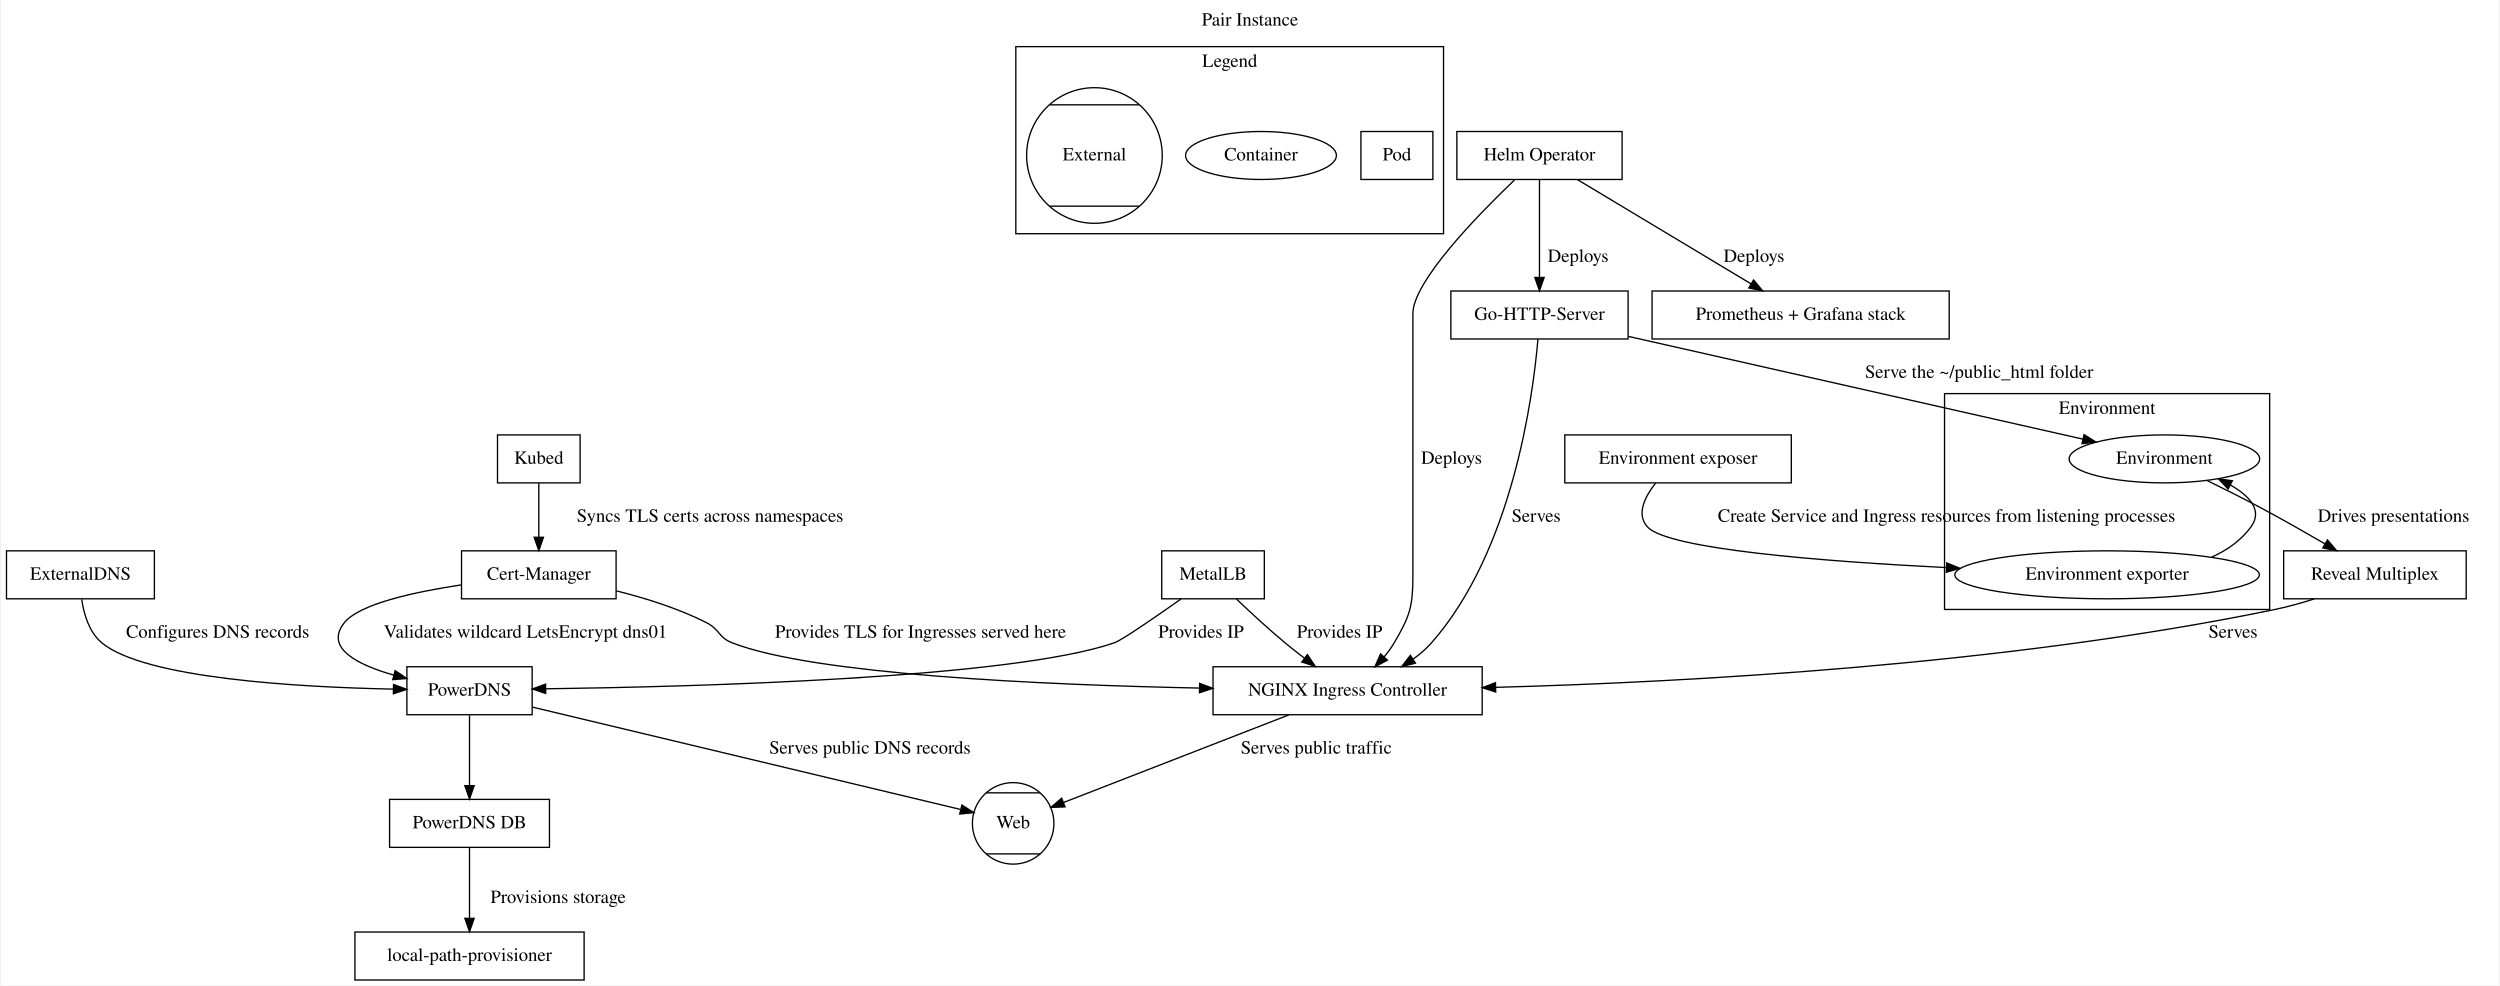
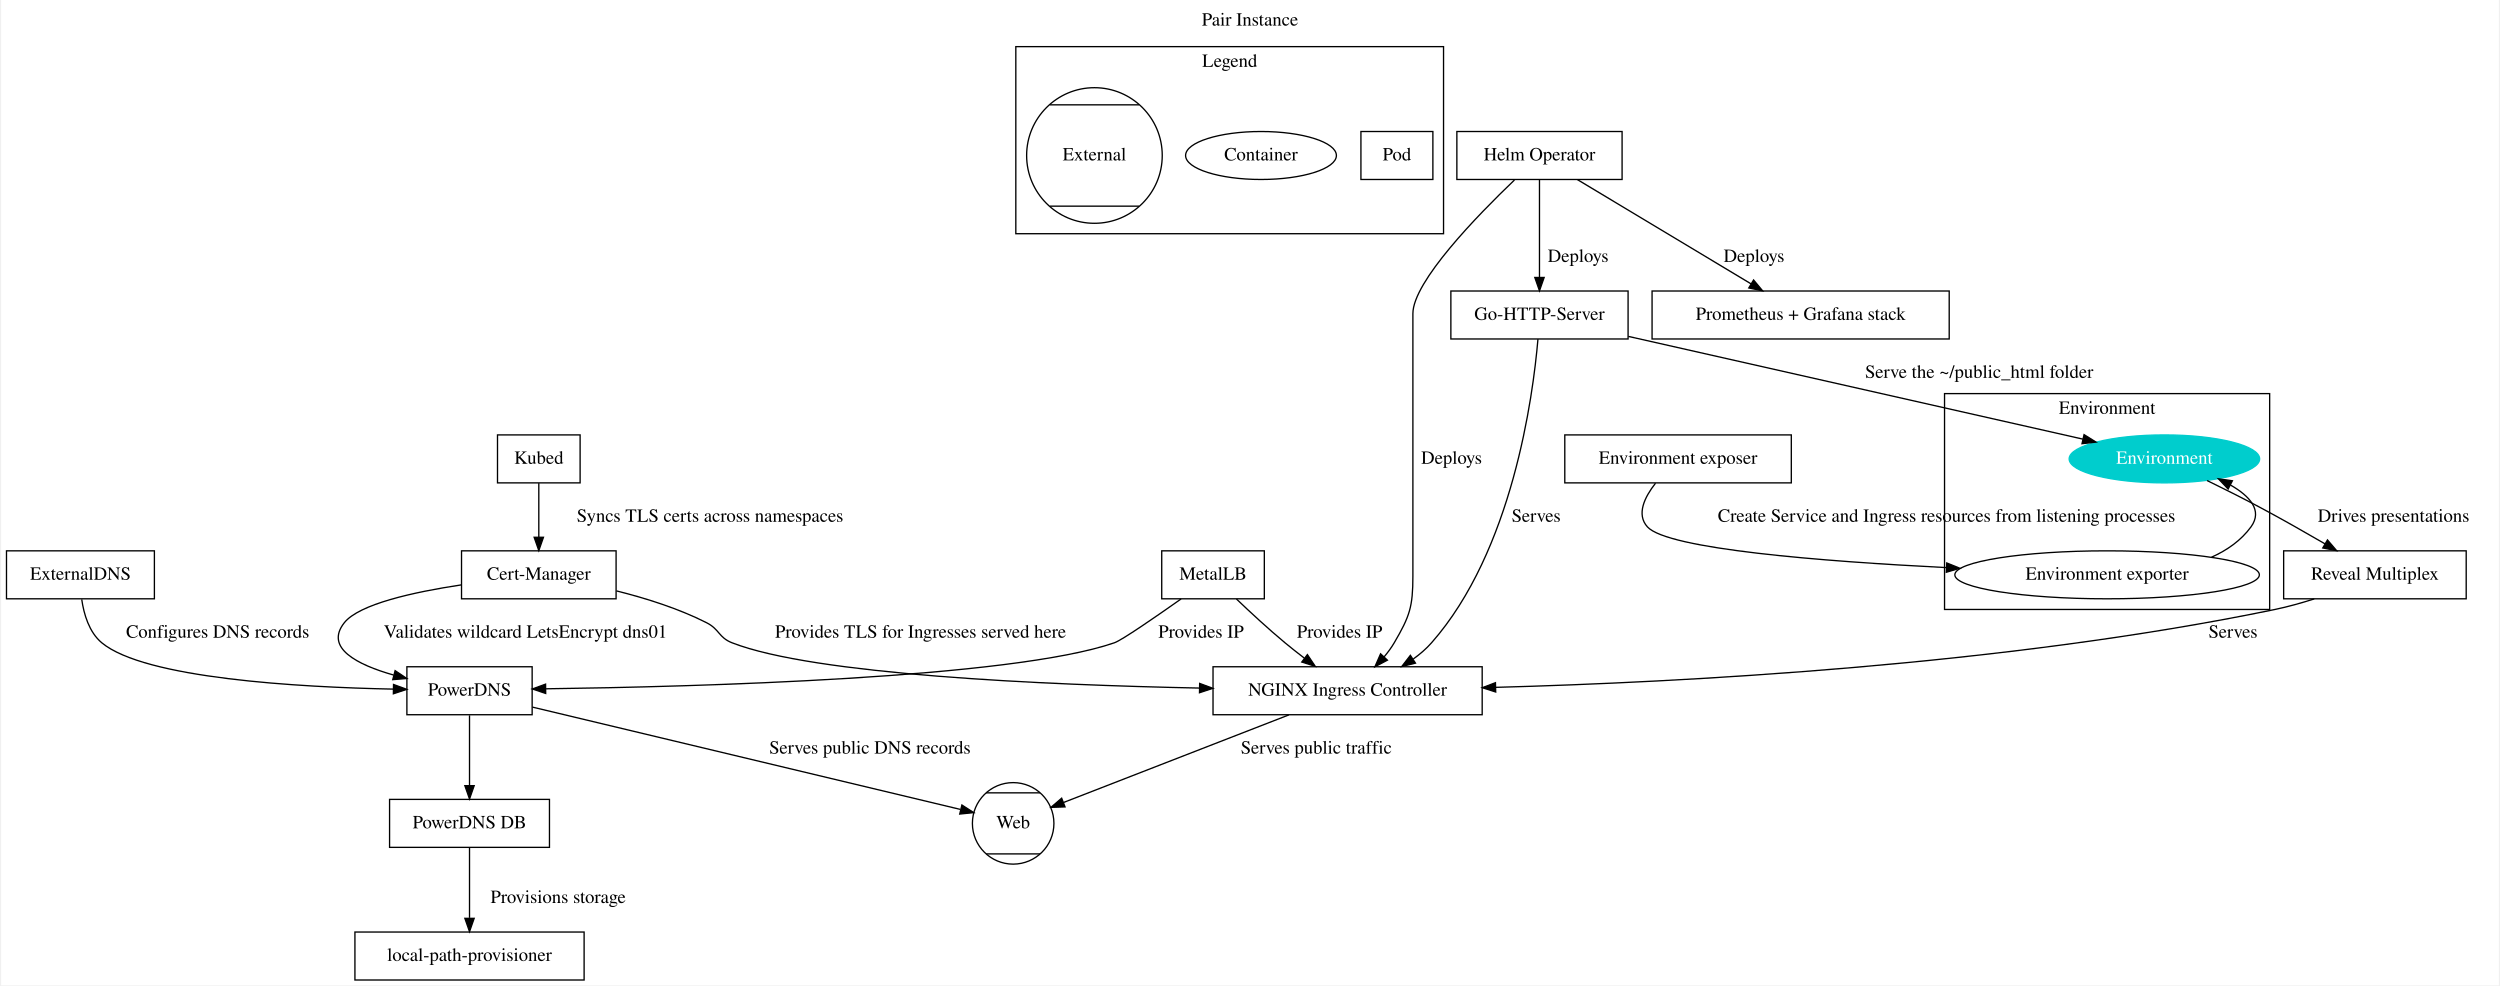
<svg xmlns="http://www.w3.org/2000/svg" width="1875pt" height="739pt" viewBox="0.00 0.00 1874.50 739.49">
  <g id="graph0" class="graph" transform="scale(1 1) rotate(0) translate(4 735.49)">
    <polygon fill="white" stroke="transparent" points="-4,4 -4,-735.49 1870.5,-735.49 1870.5,4 -4,4" />
    <text text-anchor="middle" x="933.25" y="-716.29" font-family="Times,serif" font-size="14.00">Pair Instance</text>
    <g id="clust1" class="cluster">
      <polygon fill="none" stroke="black" points="757.5,-560.09 757.5,-700.49 1078.5,-700.49 1078.5,-560.09 757.5,-560.09" />
      <text text-anchor="middle" x="918" y="-685.29" font-family="Times,serif" font-size="14.00">Legend</text>
    </g>
    <g id="clust2" class="cluster">
      <polygon fill="none" stroke="black" points="1454.5,-278.09 1454.5,-440.09 1698.5,-440.09 1698.5,-278.09 1454.5,-278.09" />
      <text text-anchor="middle" x="1576.5" y="-424.89" font-family="Times,serif" font-size="14.00">Environment</text>
    </g>
    <g id="node1" class="node">
      <polygon fill="none" stroke="black" points="1070.5,-636.79 1016.5,-636.79 1016.5,-600.79 1070.5,-600.79 1070.5,-636.79" />
      <text text-anchor="middle" x="1043.5" y="-615.09" font-family="Times,serif" font-size="14.00">Pod</text>
    </g>
    <g id="node2" class="node">
      <ellipse fill="none" stroke="black" cx="941.5" cy="-618.79" rx="56.59" ry="18" />
      <text text-anchor="middle" x="941.5" y="-615.09" font-family="Times,serif" font-size="14.00">Container</text>
    </g>
    <g id="node3" class="node">
      <ellipse fill="none" stroke="black" cx="816.5" cy="-618.79" rx="50.89" ry="50.89" />
      <polyline fill="none" stroke="black" points="850.03,-656.81 782.97,-656.81 " />
      <polyline fill="none" stroke="black" points="850.03,-580.77 782.97,-580.77 " />
      <text text-anchor="middle" x="816.5" y="-615.09" font-family="Times,serif" font-size="14.00">External</text>
    </g>
    <g id="node4" class="node">
-       <ellipse fill="none" stroke="black" cx="1619.5" cy="-391.09" rx="71.49" ry="18" />
-       <text text-anchor="middle" x="1619.5" y="-387.39" font-family="Times,serif" font-size="14.00">Environment</text>
+       <ellipse fill="#00cdcd" stroke="#00cdcd" cx="1619.5" cy="-391.09" rx="71.49" ry="18" />
+       <text text-anchor="middle" x="1619.5" y="-387.39" font-family="Times,serif" font-size="14.00" fill="white">Environment</text>
    </g>
    <g id="node5" class="node">
      <ellipse fill="none" stroke="black" cx="1576.5" cy="-304.09" rx="114.28" ry="18" />
      <text text-anchor="middle" x="1576.5" y="-300.39" font-family="Times,serif" font-size="14.00">Environment exporter</text>
    </g>
    <g id="edge1" class="edge">
      <path fill="none" stroke="black" d="M1669.03,-371.52C1683.57,-363.17 1693.46,-352.42 1684.5,-340.09 1677.02,-329.81 1666.46,-322.49 1654.84,-317.29" />
      <polygon fill="black" stroke="black" points="1667.33,-368.46 1660.04,-376.15 1670.53,-374.68 1667.33,-368.46" />
    </g>
    <g id="node15" class="node">
      <polygon fill="none" stroke="black" points="1846,-322.09 1709,-322.09 1709,-286.09 1846,-286.09 1846,-322.09" />
      <text text-anchor="middle" x="1777.5" y="-300.39" font-family="Times,serif" font-size="14.00">Reveal Multiplex</text>
    </g>
    <g id="edge16" class="edge">
      <path fill="none" stroke="black" d="M1651.53,-374.84C1663.81,-368.86 1677.89,-361.82 1690.5,-355.09 1706.95,-346.33 1724.85,-336.15 1740.11,-327.28" />
      <polygon fill="black" stroke="black" points="1741.89,-330.29 1748.76,-322.23 1738.36,-324.25 1741.89,-330.29" />
      <text text-anchor="middle" x="1791.5" y="-343.89" font-family="Times,serif" font-size="14.00">Drives presentations</text>
    </g>
    <g id="node6" class="node">
      <polygon fill="none" stroke="black" points="1339.5,-409.09 1169.5,-409.09 1169.5,-373.09 1339.5,-373.09 1339.5,-409.09" />
      <text text-anchor="middle" x="1254.5" y="-387.39" font-family="Times,serif" font-size="14.00">Environment exposer</text>
    </g>
    <g id="edge2" class="edge">
      <path fill="none" stroke="black" d="M1237.59,-372.85C1229.42,-362.45 1223.04,-349.45 1231.5,-340.09 1246.64,-323.34 1362.53,-314.2 1455.88,-309.51" />
      <polygon fill="black" stroke="black" points="1456.17,-313 1465.99,-309.01 1455.83,-306.01 1456.17,-313" />
      <text text-anchor="middle" x="1456" y="-343.89" font-family="Times,serif" font-size="14.00">Create Service and Ingress resources from listening processes</text>
    </g>
    <g id="node7" class="node">
      <polygon fill="none" stroke="black" points="394.5,-235.09 300.5,-235.09 300.5,-199.09 394.5,-199.09 394.5,-235.09" />
      <text text-anchor="middle" x="347.5" y="-213.39" font-family="Times,serif" font-size="14.00">PowerDNS</text>
    </g>
    <g id="node8" class="node">
      <polygon fill="none" stroke="black" points="407.5,-135.55 287.5,-135.55 287.5,-99.55 407.5,-99.55 407.5,-135.55" />
      <text text-anchor="middle" x="347.5" y="-113.85" font-family="Times,serif" font-size="14.00">PowerDNS DB</text>
    </g>
    <g id="edge5" class="edge">
      <path fill="none" stroke="black" d="M347.5,-198.66C347.5,-184.09 347.5,-163.06 347.5,-146.2" />
      <polygon fill="black" stroke="black" points="351,-145.84 347.5,-135.84 344,-145.84 351,-145.84" />
    </g>
    <g id="node19" class="node">
      <ellipse fill="none" stroke="black" cx="755.5" cy="-117.55" rx="30.59" ry="30.59" />
      <polyline fill="none" stroke="black" points="775.7,-140.46 735.3,-140.46 " />
      <polyline fill="none" stroke="black" points="775.7,-94.64 735.3,-94.64 " />
      <text text-anchor="middle" x="755.5" y="-113.85" font-family="Times,serif" font-size="14.00">Web</text>
    </g>
    <g id="edge18" class="edge">
      <path fill="none" stroke="black" d="M394.7,-204.81C475.84,-185.41 640.31,-146.09 715.89,-128.02" />
      <polygon fill="black" stroke="black" points="717.03,-131.34 725.94,-125.61 715.4,-124.54 717.03,-131.34" />
      <text text-anchor="middle" x="648" y="-169.89" font-family="Times,serif" font-size="14.00">Serves public DNS records</text>
    </g>
    <g id="node14" class="node">
      <polygon fill="none" stroke="black" points="433.5,-36 261.5,-36 261.5,0 433.5,0 433.5,-36" />
      <text text-anchor="middle" x="347.5" y="-14.3" font-family="Times,serif" font-size="14.00">local-path-provisioner</text>
    </g>
    <g id="edge15" class="edge">
      <path fill="none" stroke="black" d="M347.5,-99.11C347.5,-84.54 347.5,-63.51 347.5,-46.65" />
      <polygon fill="black" stroke="black" points="351,-46.29 347.5,-36.29 344,-46.29 351,-46.29" />
      <text text-anchor="middle" x="414" y="-57.8" font-family="Times,serif" font-size="14.00">Provisions storage</text>
    </g>
    <g id="node9" class="node">
      <polygon fill="none" stroke="black" points="111,-322.09 0,-322.09 0,-286.09 111,-286.09 111,-322.09" />
      <text text-anchor="middle" x="55.5" y="-300.39" font-family="Times,serif" font-size="14.00">ExternalDNS</text>
    </g>
    <g id="edge6" class="edge">
      <path fill="none" stroke="black" d="M56.47,-285.66C58.05,-274.64 61.97,-261.02 71.5,-253.09 103.76,-226.27 219.31,-219.74 290.28,-218.31" />
      <polygon fill="black" stroke="black" points="290.47,-221.8 300.41,-218.13 290.35,-214.8 290.47,-221.8" />
      <text text-anchor="middle" x="158.5" y="-256.89" font-family="Times,serif" font-size="14.00">Configures DNS records</text>
    </g>
    <g id="node10" class="node">
      <polygon fill="none" stroke="black" points="457.5,-322.09 341.5,-322.09 341.5,-286.09 457.5,-286.09 457.5,-322.09" />
      <text text-anchor="middle" x="399.5" y="-300.39" font-family="Times,serif" font-size="14.00">Cert-Manager</text>
    </g>
    <g id="edge7" class="edge">
      <path fill="none" stroke="black" d="M341.35,-296.53C305.59,-291.15 264.56,-282.11 253.5,-268.09 238.65,-249.27 262.98,-236.68 290.6,-228.85" />
      <polygon fill="black" stroke="black" points="291.66,-232.19 300.45,-226.27 289.89,-225.42 291.66,-232.19" />
      <text text-anchor="middle" x="389.5" y="-256.89" font-family="Times,serif" font-size="14.00">Validates wildcard LetsEncrypt dns01</text>
    </g>
    <g id="node11" class="node">
      <polygon fill="none" stroke="black" points="1107.5,-235.09 905.5,-235.09 905.5,-199.09 1107.5,-199.09 1107.5,-235.09" />
      <text text-anchor="middle" x="1006.5" y="-213.39" font-family="Times,serif" font-size="14.00">NGINX Ingress Controller</text>
    </g>
    <g id="edge11" class="edge">
      <path fill="none" stroke="black" d="M457.74,-292.03C479.7,-286.56 504.44,-278.78 525.5,-268.09 535.09,-263.23 534.48,-257 544.5,-253.09 606.1,-229.06 779.14,-221.46 895.07,-219.1" />
      <polygon fill="black" stroke="black" points="895.47,-222.59 905.4,-218.9 895.34,-215.59 895.47,-222.59" />
      <text text-anchor="middle" x="686" y="-256.89" font-family="Times,serif" font-size="14.00">Provides TLS for Ingresses served here</text>
    </g>
    <g id="edge19" class="edge">
      <path fill="none" stroke="black" d="M962.49,-198.99C914.55,-180.36 838.66,-150.87 793.31,-133.24" />
      <polygon fill="black" stroke="black" points="794.43,-129.92 783.84,-129.56 791.9,-136.45 794.43,-129.92" />
      <text text-anchor="middle" x="983" y="-169.89" font-family="Times,serif" font-size="14.00">Serves public traffic</text>
    </g>
    <g id="node12" class="node">
      <polygon fill="none" stroke="black" points="1217,-517.09 1084,-517.09 1084,-481.09 1217,-481.09 1217,-517.09" />
      <text text-anchor="middle" x="1150.5" y="-495.39" font-family="Times,serif" font-size="14.00">Go-HTTP-Server</text>
    </g>
    <g id="edge3" class="edge">
      <path fill="none" stroke="black" d="M1217.2,-483.02C1308.27,-462.44 1470.26,-425.83 1558.34,-405.92" />
      <polygon fill="black" stroke="black" points="1559.21,-409.31 1568.19,-403.69 1557.66,-402.48 1559.21,-409.31" />
      <text text-anchor="middle" x="1480.5" y="-451.89" font-family="Times,serif" font-size="14.00">Serve the ~/public_html folder</text>
    </g>
    <g id="edge9" class="edge">
      <path fill="none" stroke="black" d="M1149.36,-481C1145.63,-437.66 1130.2,-322.01 1069.5,-253.09 1065.53,-248.58 1060.83,-244.53 1055.81,-240.93" />
      <polygon fill="black" stroke="black" points="1057.43,-237.81 1047.14,-235.28 1053.61,-243.67 1057.43,-237.81" />
      <text text-anchor="middle" x="1148" y="-343.89" font-family="Times,serif" font-size="14.00">Serves</text>
    </g>
    <g id="node13" class="node">
      <polygon fill="none" stroke="black" points="1212.5,-636.79 1088.5,-636.79 1088.5,-600.79 1212.5,-600.79 1212.5,-636.79" />
      <text text-anchor="middle" x="1150.5" y="-615.09" font-family="Times,serif" font-size="14.00">Helm Operator</text>
    </g>
    <g id="edge12" class="edge">
      <path fill="none" stroke="black" d="M1131.73,-600.4C1104.05,-573.94 1055.5,-524.12 1055.5,-500.09 1055.5,-500.09 1055.5,-500.09 1055.5,-303.09 1055.5,-280.02 1053.15,-273.01 1041.5,-253.09 1039.35,-249.42 1036.73,-245.86 1033.89,-242.51" />
      <polygon fill="black" stroke="black" points="1036.37,-240.04 1027,-235.1 1031.25,-244.81 1036.37,-240.04" />
      <text text-anchor="middle" x="1084.5" y="-387.39" font-family="Times,serif" font-size="14.00">Deploys</text>
    </g>
    <g id="edge14" class="edge">
      <path fill="none" stroke="black" d="M1150.5,-600.68C1150.5,-581.5 1150.5,-550.14 1150.5,-527.53" />
      <polygon fill="black" stroke="black" points="1154,-527.23 1150.5,-517.23 1147,-527.23 1154,-527.23" />
      <text text-anchor="middle" x="1179.5" y="-538.89" font-family="Times,serif" font-size="14.00">Deploys</text>
    </g>
    <g id="node16" class="node">
      <polygon fill="none" stroke="black" points="1458,-517.09 1235,-517.09 1235,-481.09 1458,-481.09 1458,-517.09" />
      <text text-anchor="middle" x="1346.5" y="-495.39" font-family="Times,serif" font-size="14.00">Prometheus + Grafana stack</text>
    </g>
    <g id="edge13" class="edge">
      <path fill="none" stroke="black" d="M1179,-600.68C1213.4,-580.02 1271.35,-545.22 1309.26,-522.46" />
      <polygon fill="black" stroke="black" points="1311.19,-525.38 1317.97,-517.23 1307.59,-519.38 1311.19,-525.38" />
      <text text-anchor="middle" x="1311.5" y="-538.89" font-family="Times,serif" font-size="14.00">Deploys</text>
    </g>
    <g id="edge10" class="edge">
      <path fill="none" stroke="black" d="M1731.96,-286.02C1722.34,-282.95 1712.18,-280.1 1702.5,-278.09 1499,-236.02 1256.13,-223.39 1117.75,-219.64" />
      <polygon fill="black" stroke="black" points="1117.65,-216.13 1107.56,-219.37 1117.46,-223.13 1117.65,-216.13" />
      <text text-anchor="middle" x="1671" y="-256.89" font-family="Times,serif" font-size="14.00">Serves</text>
    </g>
    <g id="node17" class="node">
      <polygon fill="none" stroke="black" points="944,-322.09 867,-322.09 867,-286.09 944,-286.09 944,-322.09" />
      <text text-anchor="middle" x="905.5" y="-300.39" font-family="Times,serif" font-size="14.00">MetalLB</text>
    </g>
    <g id="edge4" class="edge">
      <path fill="none" stroke="black" d="M881.54,-286C862.11,-272.29 837.07,-255.02 831.5,-253.09 754.18,-226.33 515.57,-220.03 404.93,-218.55" />
      <polygon fill="black" stroke="black" points="404.67,-215.05 394.63,-218.42 404.58,-222.05 404.67,-215.05" />
      <text text-anchor="middle" x="896.5" y="-256.89" font-family="Times,serif" font-size="14.00">Provides IP</text>
    </g>
    <g id="edge8" class="edge">
      <path fill="none" stroke="black" d="M923.07,-285.94C933.42,-276.05 946.92,-263.55 959.5,-253.09 964.11,-249.26 969.09,-245.34 974.02,-241.57" />
      <polygon fill="black" stroke="black" points="976.32,-244.22 982.21,-235.42 972.11,-238.63 976.32,-244.22" />
      <text text-anchor="middle" x="1000.5" y="-256.89" font-family="Times,serif" font-size="14.00">Provides IP</text>
    </g>
    <g id="node18" class="node">
      <polygon fill="none" stroke="black" points="430.5,-409.09 368.5,-409.09 368.5,-373.09 430.5,-373.09 430.5,-409.09" />
      <text text-anchor="middle" x="399.5" y="-387.39" font-family="Times,serif" font-size="14.00">Kubed</text>
    </g>
    <g id="edge17" class="edge">
      <path fill="none" stroke="black" d="M399.5,-372.89C399.5,-361.26 399.5,-345.64 399.5,-332.33" />
      <polygon fill="black" stroke="black" points="403,-332.27 399.5,-322.27 396,-332.27 403,-332.27" />
      <text text-anchor="middle" x="528" y="-343.89" font-family="Times,serif" font-size="14.00">Syncs TLS certs across namespaces</text>
    </g>
  </g>
</svg>
